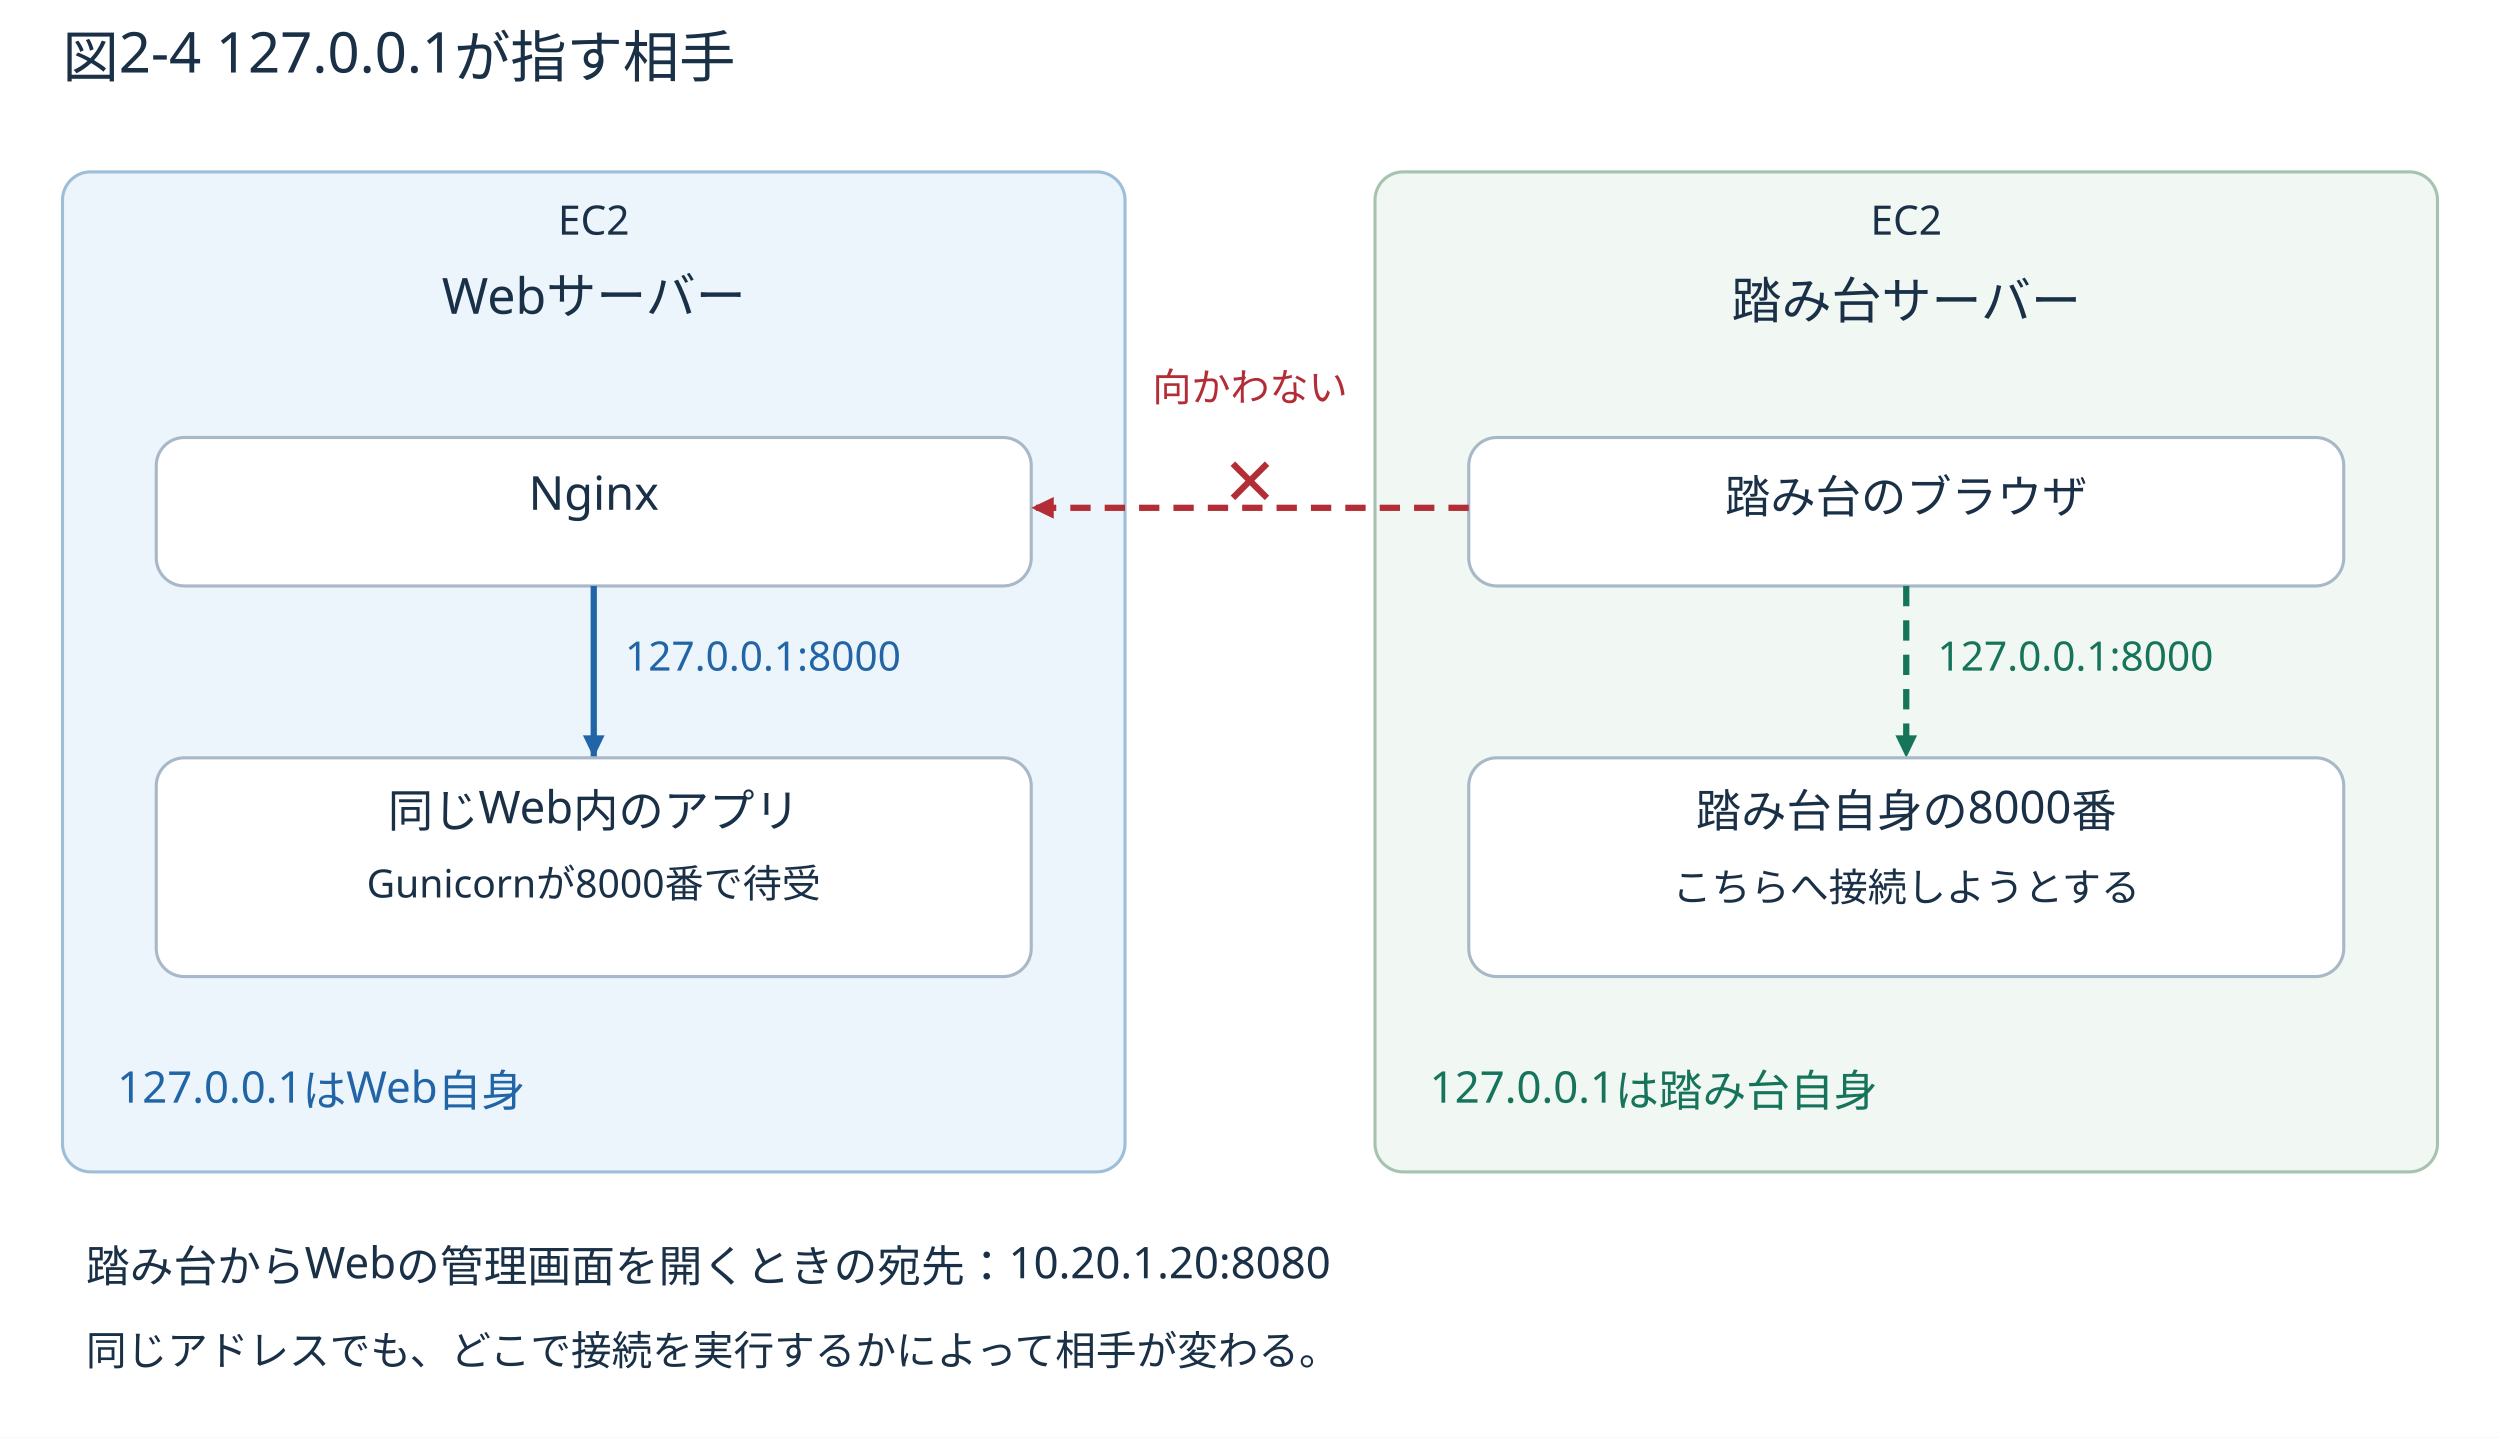
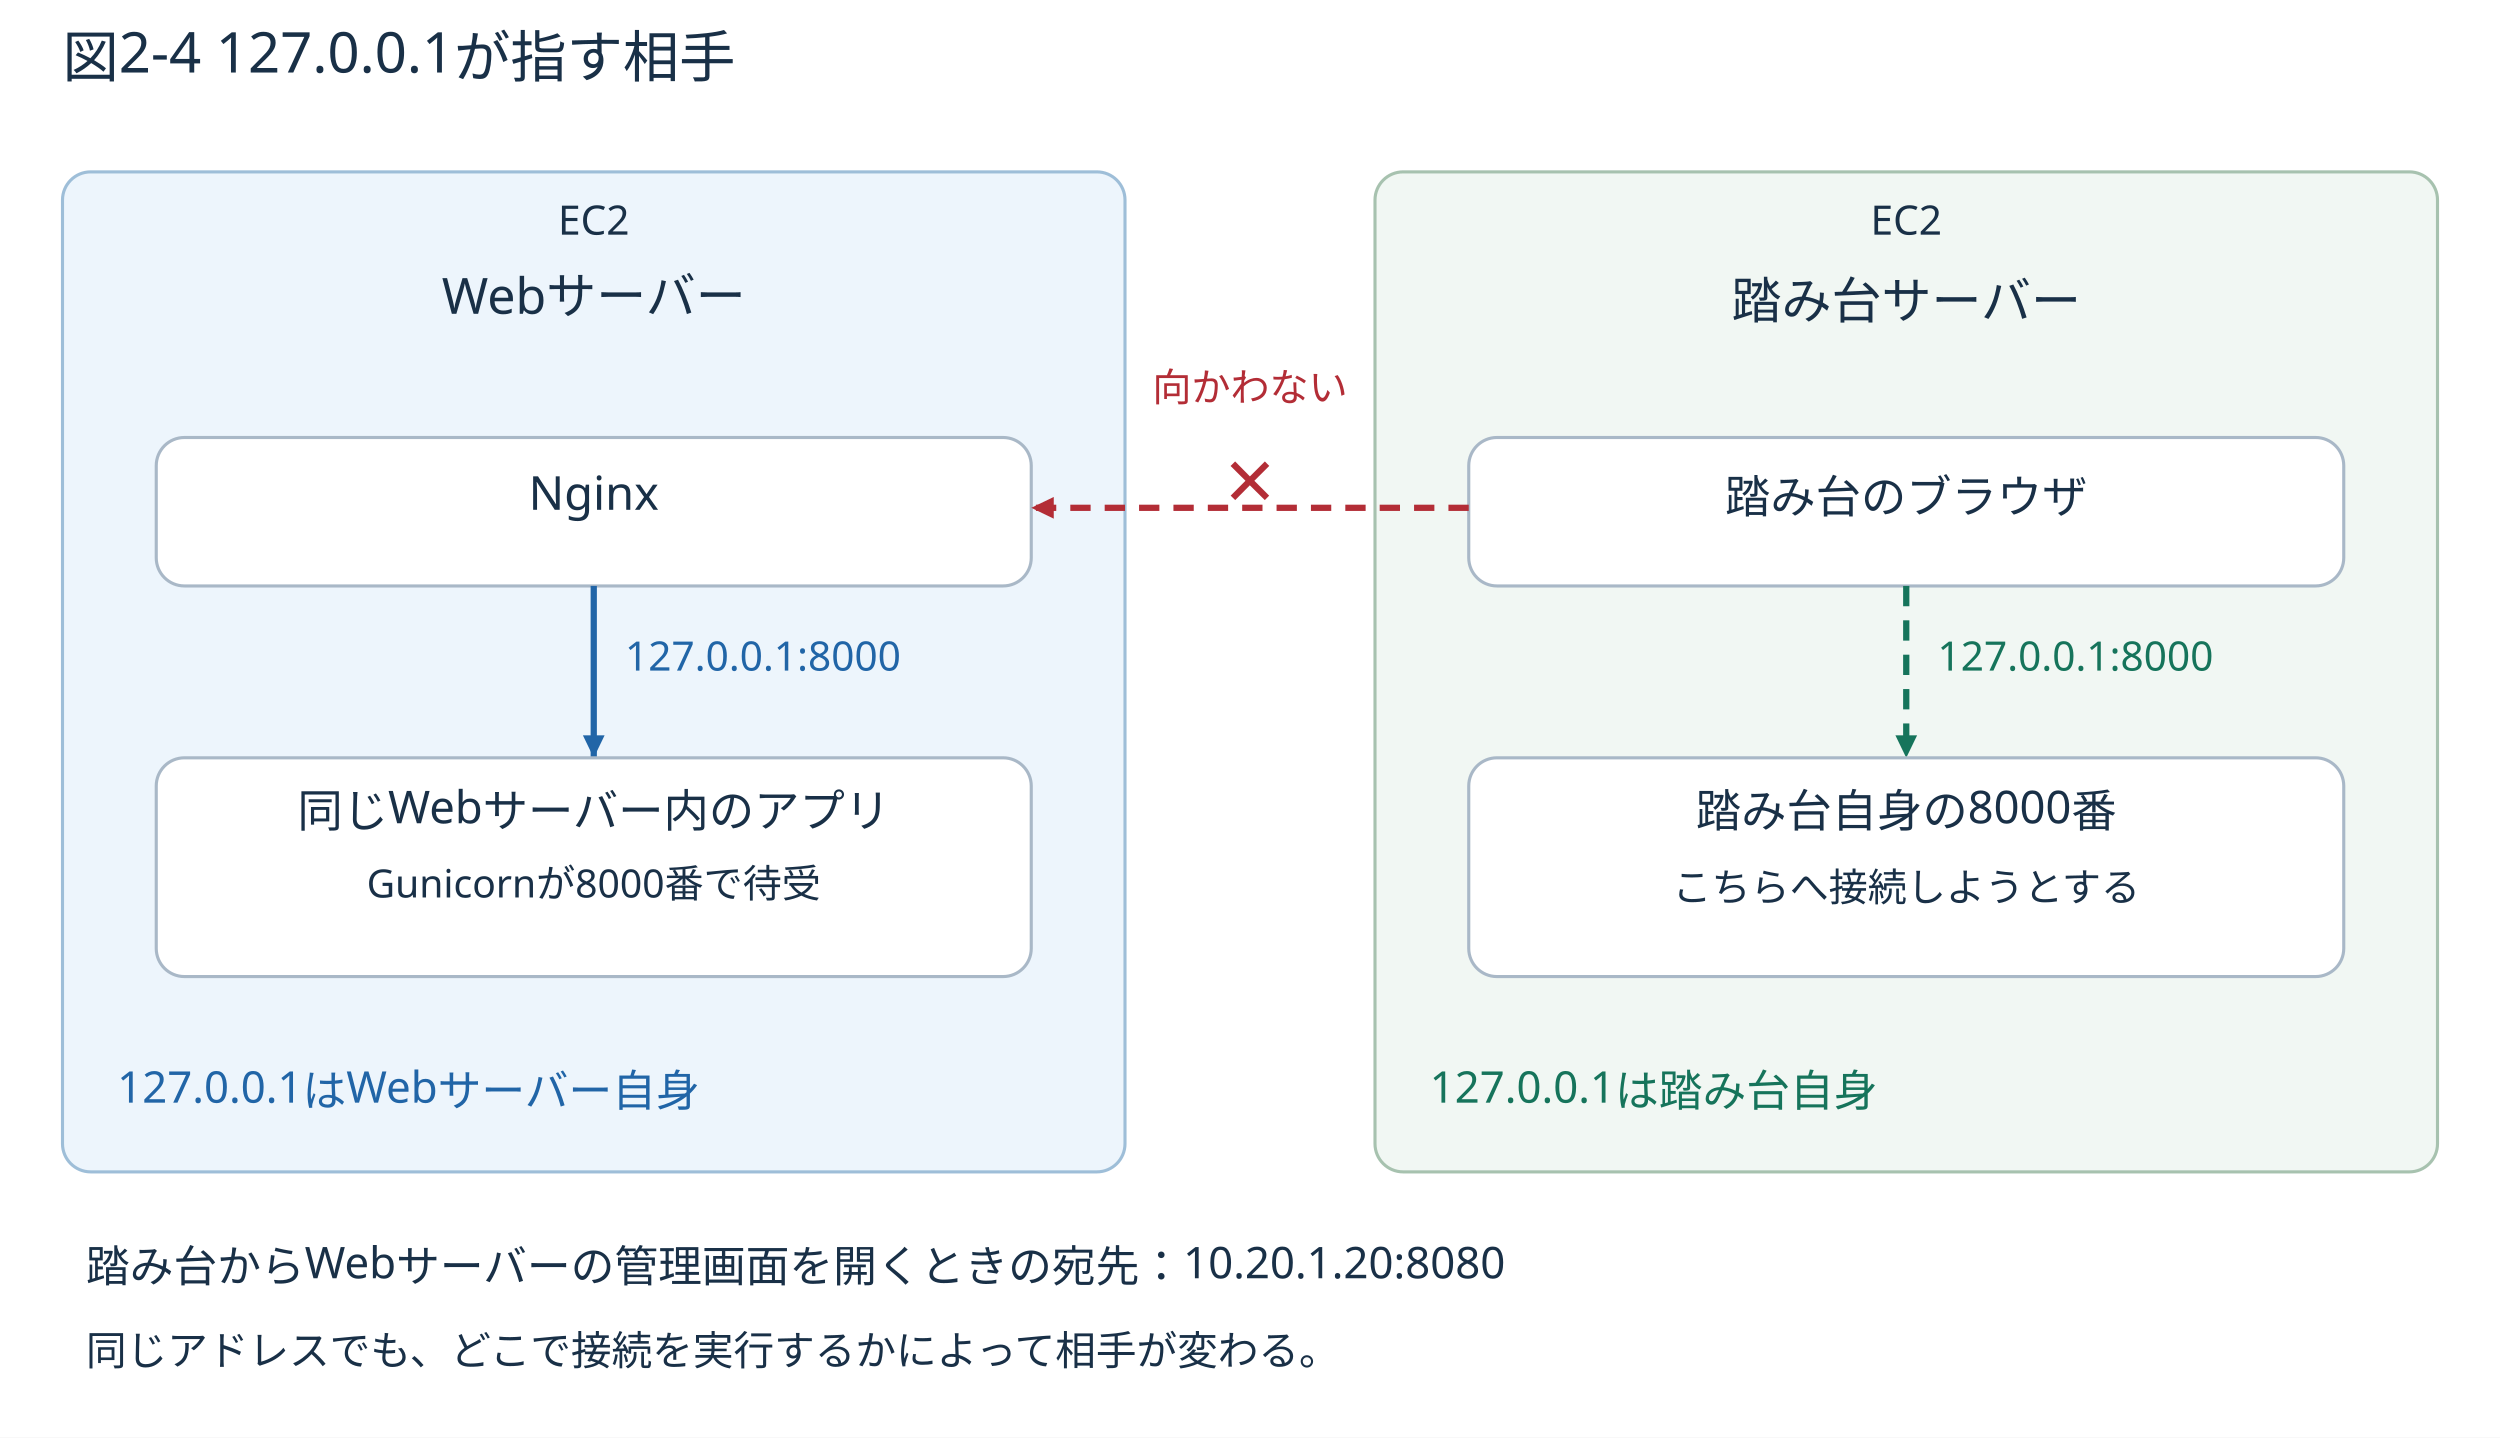
<svg xmlns="http://www.w3.org/2000/svg" width="1600" height="920" viewBox="0 0 1600 920" role="img">
  <rect width="100%" height="100%" fill="white" />
  <text x="40" y="18" fill="#193047" font-family="Noto Sans JP, sans-serif" font-size="36" dominant-baseline="text-before-edge" text-anchor="start">図2-4  127.0.0.1が指す相手</text>
  <rect x="40" y="110" width="680" height="640" rx="18" fill="#edf5fc" stroke="#9ebed8" stroke-width="2" />
  <rect x="880" y="110" width="680" height="640" rx="18" fill="#f1f7f3" stroke="#a7c2af" stroke-width="2" />
  <text x="380" y="130" fill="#193047" font-family="Noto Sans JP, sans-serif" font-size="26" dominant-baseline="text-before-edge" text-anchor="middle">EC2</text>
  <text x="380" y="176" fill="#193047" font-family="Noto Sans JP, sans-serif" font-size="32" dominant-baseline="text-before-edge" text-anchor="middle">Webサーバー</text>
  <text x="1220" y="130" fill="#193047" font-family="Noto Sans JP, sans-serif" font-size="26" dominant-baseline="text-before-edge" text-anchor="middle">EC2</text>
  <text x="1220" y="176" fill="#193047" font-family="Noto Sans JP, sans-serif" font-size="32" dominant-baseline="text-before-edge" text-anchor="middle">踏み台サーバー</text>
  <rect x="100" y="280" width="560" height="95" rx="18" fill="#ffffff" stroke="#a9b8c7" stroke-width="2" />
  <text x="380" y="303" fill="#193047" font-family="Noto Sans JP, sans-serif" font-size="30" dominant-baseline="text-before-edge" text-anchor="middle">Nginx</text>
  <polyline points="380,375 380,485" fill="none" stroke="#2165a7" stroke-width="4" />
  <polygon points="380,485 373.041,470.593 386.959,470.593" fill="#2165a7" />
  <text x="400" y="409" fill="#2165a7" font-family="Noto Sans JP, sans-serif" font-size="26" dominant-baseline="text-before-edge" text-anchor="start">127.0.0.1:8000</text>
  <rect x="100" y="485" width="560" height="140" rx="18" fill="#ffffff" stroke="#a9b8c7" stroke-width="2" />
-   <text x="380" y="504" fill="#193047" font-family="Noto Sans JP, sans-serif" font-size="29" dominant-baseline="text-before-edge" text-anchor="middle">同じWeb内のアプリ</text>
+   <text x="380" y="504" fill="#193047" font-family="Noto Sans JP, sans-serif" font-size="29" dominant-baseline="text-before-edge" text-anchor="middle">同じWebサーバー内のアプリ</text>
  <text x="380" y="555" fill="#193047" font-family="Noto Sans JP, sans-serif" font-size="25" dominant-baseline="text-before-edge" text-anchor="middle">Gunicornが8000番で待受</text>
  <rect x="940" y="280" width="560" height="95" rx="18" fill="#ffffff" stroke="#a9b8c7" stroke-width="2" />
  <text x="1220" y="303" fill="#193047" font-family="Noto Sans JP, sans-serif" font-size="29" dominant-baseline="text-before-edge" text-anchor="middle">踏み台のブラウザ</text>
  <polyline points="1220,375 1220,485" fill="none" stroke="#16745b" stroke-width="4" stroke-dasharray="13 9" />
  <polygon points="1220,485 1213.041,470.593 1226.959,470.593" fill="#16745b" />
  <text x="1240" y="409" fill="#16745b" font-family="Noto Sans JP, sans-serif" font-size="26" dominant-baseline="text-before-edge" text-anchor="start">127.0.0.1:8000</text>
  <rect x="940" y="485" width="560" height="140" rx="18" fill="#ffffff" stroke="#a9b8c7" stroke-width="2" />
  <text x="1220" y="504" fill="#193047" font-family="Noto Sans JP, sans-serif" font-size="29" dominant-baseline="text-before-edge" text-anchor="middle">踏み台自身の8000番</text>
  <text x="1220" y="555" fill="#193047" font-family="Noto Sans JP, sans-serif" font-size="25" dominant-baseline="text-before-edge" text-anchor="middle">こちらへ接続しようとする</text>
  <polyline points="940,325 660,325" fill="none" stroke="#b32d36" stroke-width="4" stroke-dasharray="13 9" />
  <polygon points="660,325 674.407,318.041 674.407,331.959" fill="#b32d36" />
  <text x="800" y="235" fill="#b32d36" font-family="Noto Sans JP, sans-serif" font-size="25" dominant-baseline="text-before-edge" text-anchor="middle">向かわない</text>
  <text x="800" y="284" fill="#b32d36" font-family="Noto Sans JP, sans-serif" font-size="56" dominant-baseline="text-before-edge" text-anchor="middle">×</text>
-   <text x="75" y="684" fill="#2165a7" font-family="Noto Sans JP, sans-serif" font-size="28" dominant-baseline="text-before-edge" text-anchor="start">127.0.0.1はWeb自身</text>
+   <text x="75" y="684" fill="#2165a7" font-family="Noto Sans JP, sans-serif" font-size="28" dominant-baseline="text-before-edge" text-anchor="start">127.0.0.1はWebサーバー自身</text>
  <text x="915" y="684" fill="#16745b" font-family="Noto Sans JP, sans-serif" font-size="28" dominant-baseline="text-before-edge" text-anchor="start">127.0.0.1は踏み台自身</text>
-   <text x="55" y="796" fill="#193047" font-family="Noto Sans JP, sans-serif" font-size="28" dominant-baseline="text-before-edge" text-anchor="start">踏み台からWebの管理画面を開くときの宛先：10.20.1.20:8080</text>
+   <text x="55" y="796" fill="#193047" font-family="Noto Sans JP, sans-serif" font-size="28" dominant-baseline="text-before-edge" text-anchor="start">踏み台からWebサーバーの管理画面を開くときの宛先：10.20.1.20:8080</text>
  <text x="55" y="851" fill="#193047" font-family="Noto Sans JP, sans-serif" font-size="26" dominant-baseline="text-before-edge" text-anchor="start">同じアドレスでも、どこで接続を実行するかによって相手が変わる。</text>
</svg>
